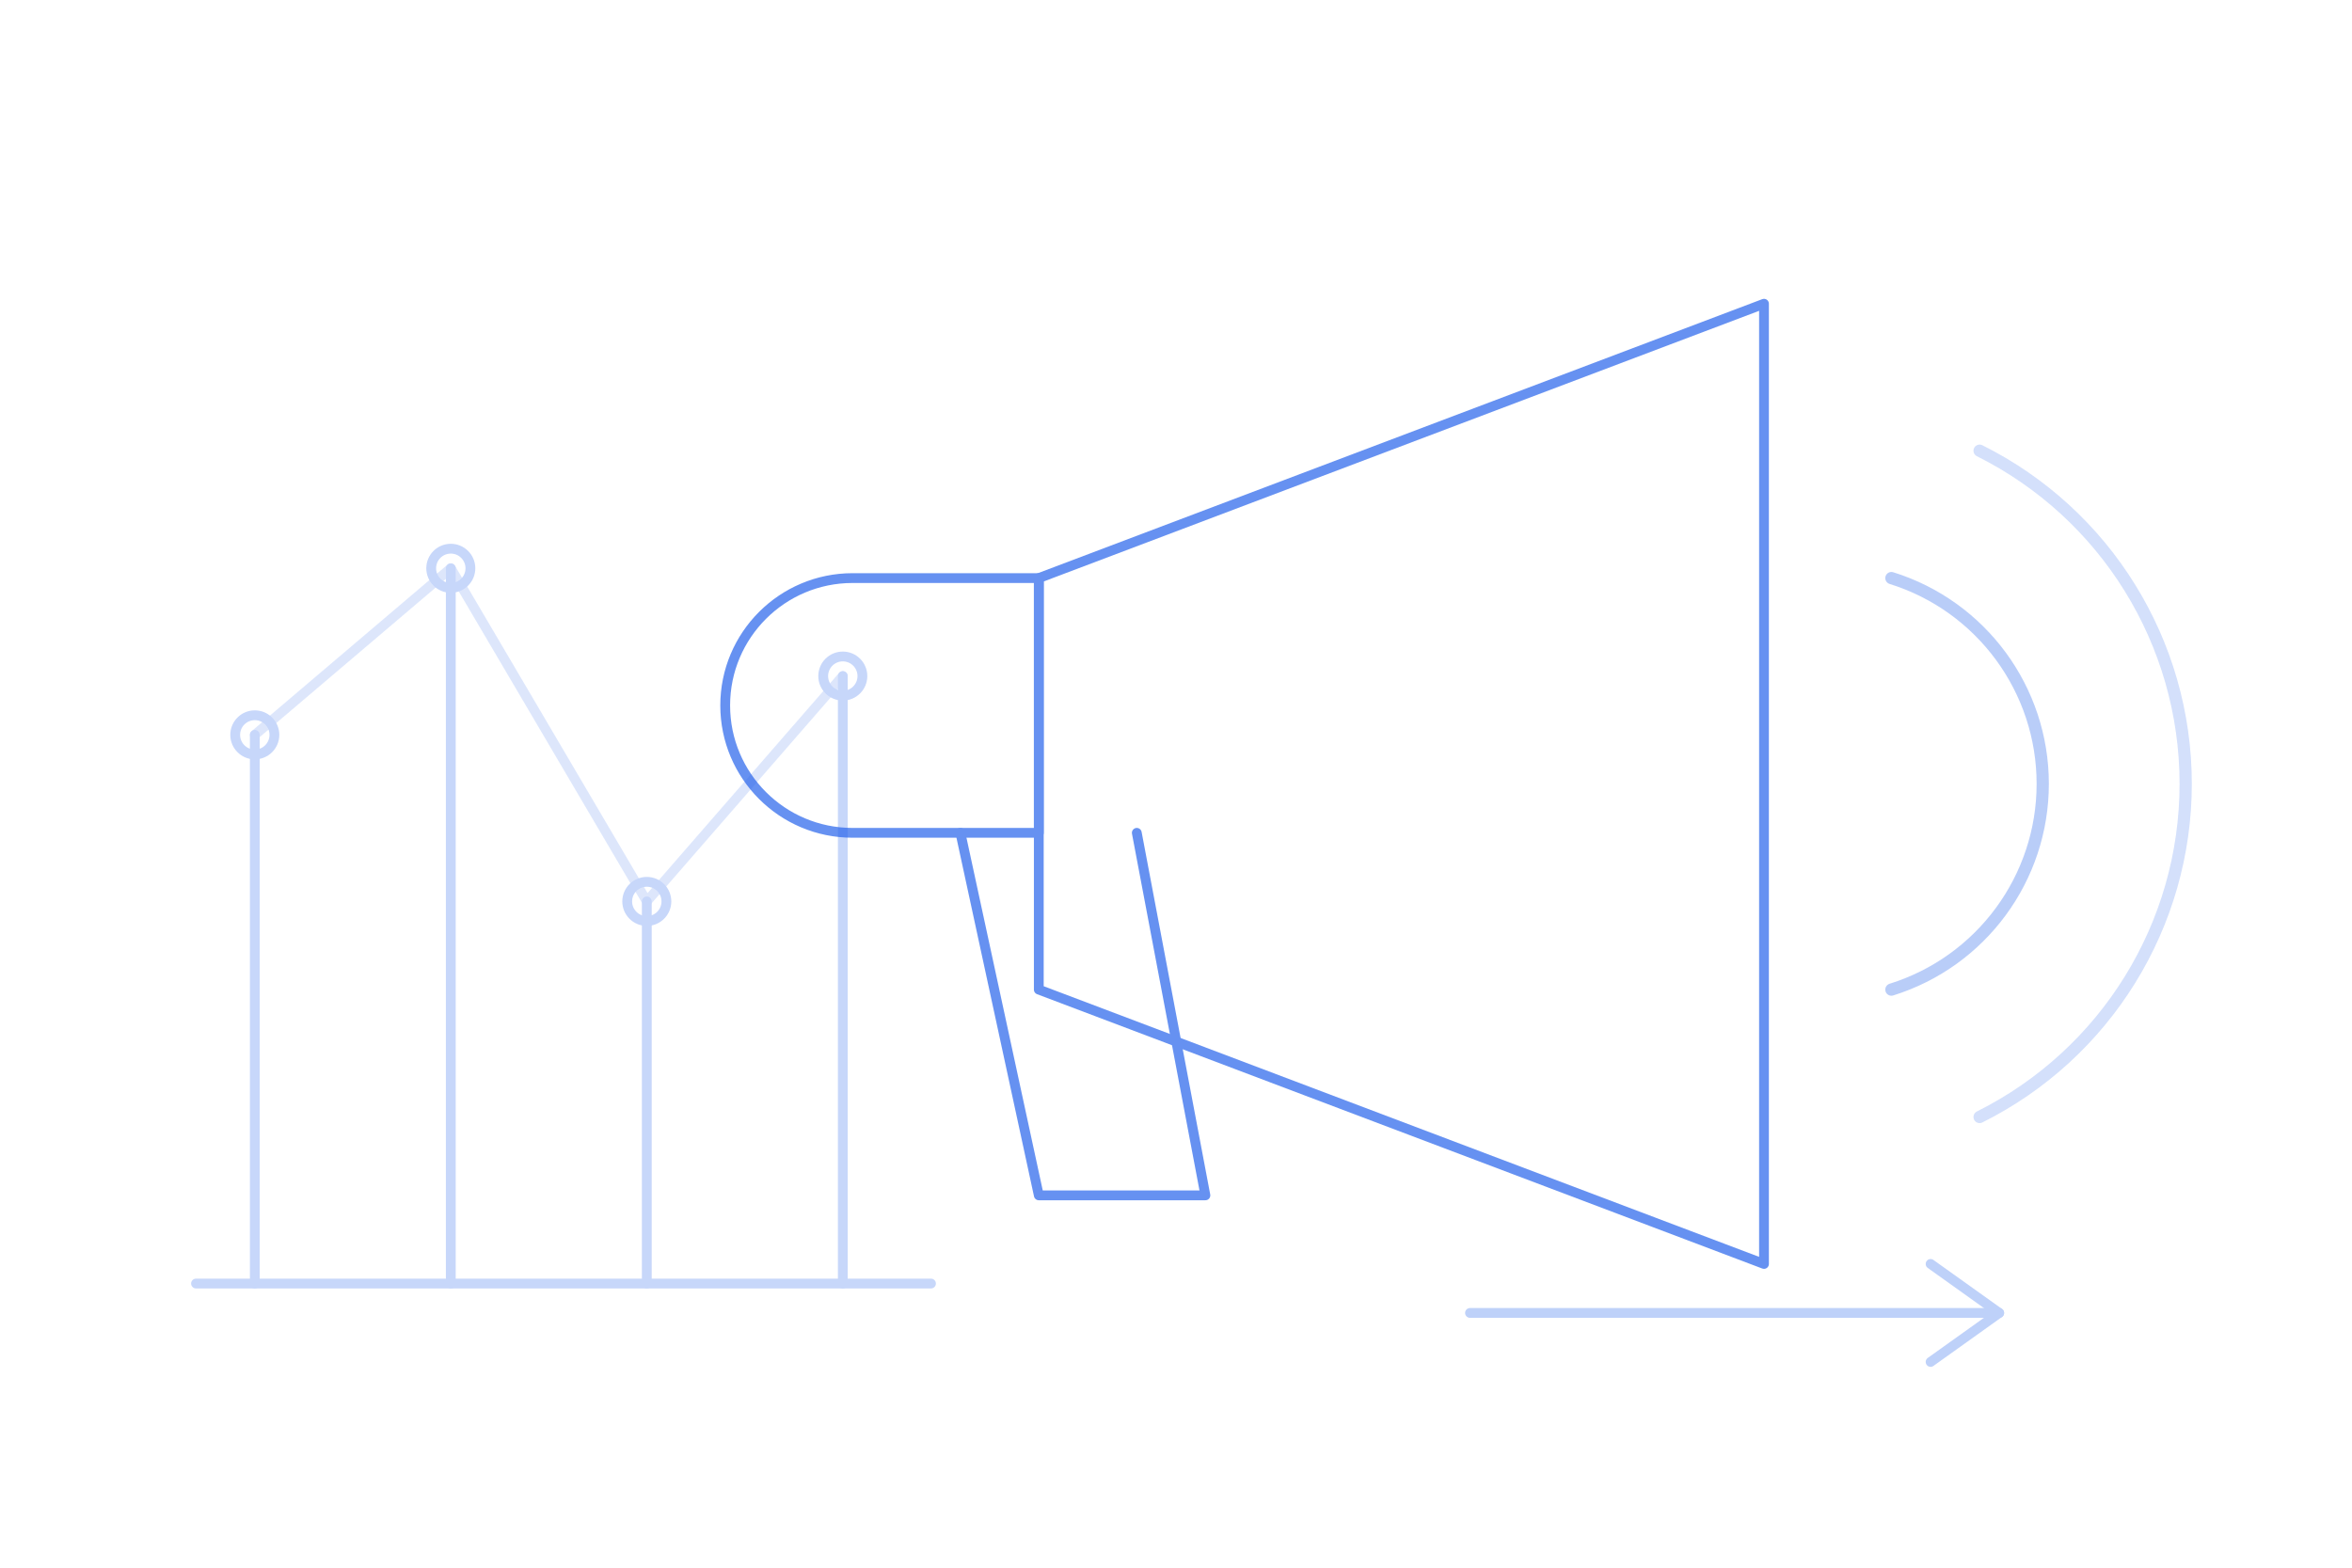
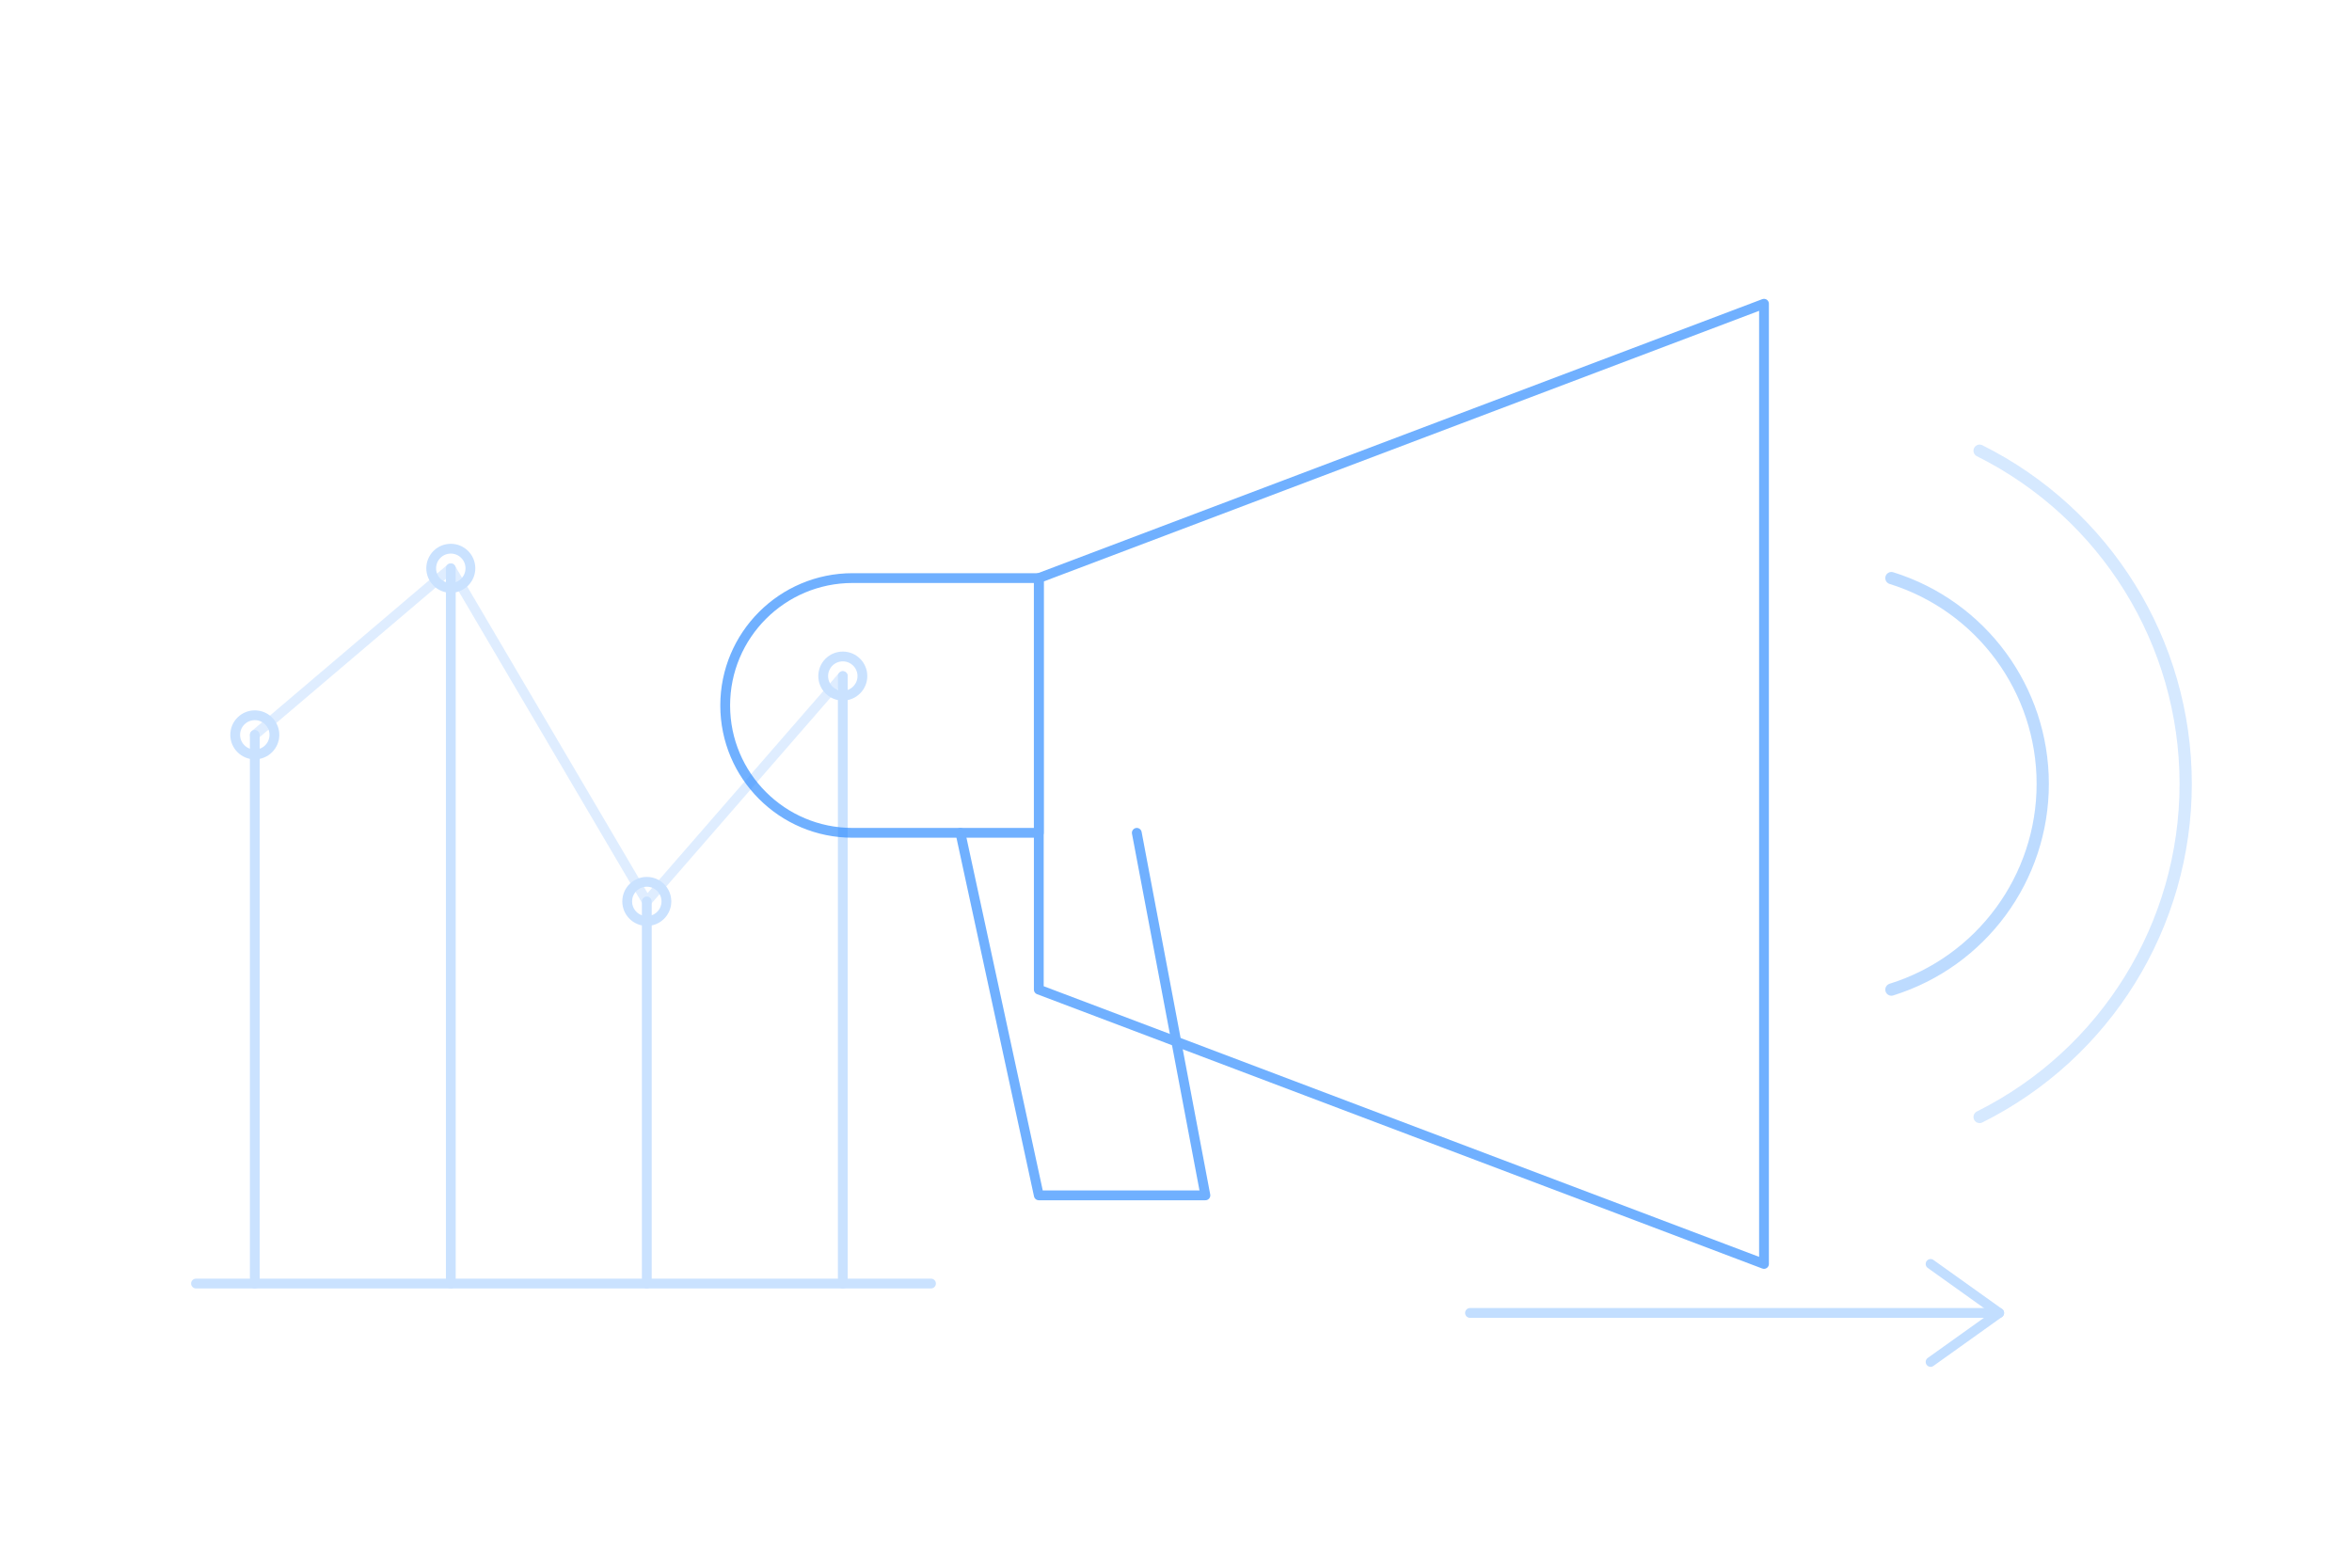
- <svg xmlns="http://www.w3.org/2000/svg" viewBox="0 0 480 320" fill="none" stroke="#2563eb" stroke-width="2" stroke-linecap="round" stroke-linejoin="round">
+ <svg xmlns="http://www.w3.org/2000/svg" viewBox="0 0 480 320" fill="none" stroke="#338fff" stroke-width="2" stroke-linecap="round" stroke-linejoin="round">
  <g opacity="0.7">
    <path d="M212 118l148-56v196l-148-56z" />
    <path d="M212 118h-38a26 26 0 000 52h38z" />
    <path d="M196 170l16 74h34l-14-74" />
  </g>
  <g opacity="0.4" stroke-width="2.5">
    <path d="M386 118a44 44 0 010 84" opacity="0.8" />
    <path d="M404 92a76 76 0 010 136" opacity="0.5" />
  </g>
  <g opacity="0.26">
    <path d="M52 262V150M92 262V116M132 262V184M172 262V138" />
    <path d="M40 262h150" />
    <path d="M52 150l40-34 40 68 40-46" opacity="0.6" />
    <circle cx="52" cy="150" r="4" />
    <circle cx="92" cy="116" r="4" />
    <circle cx="132" cy="184" r="4" />
    <circle cx="172" cy="138" r="4" />
  </g>
  <g opacity="0.3">
    <path d="M300 268h108" />
    <path d="M394 258l14 10-14 10" />
  </g>
</svg>
